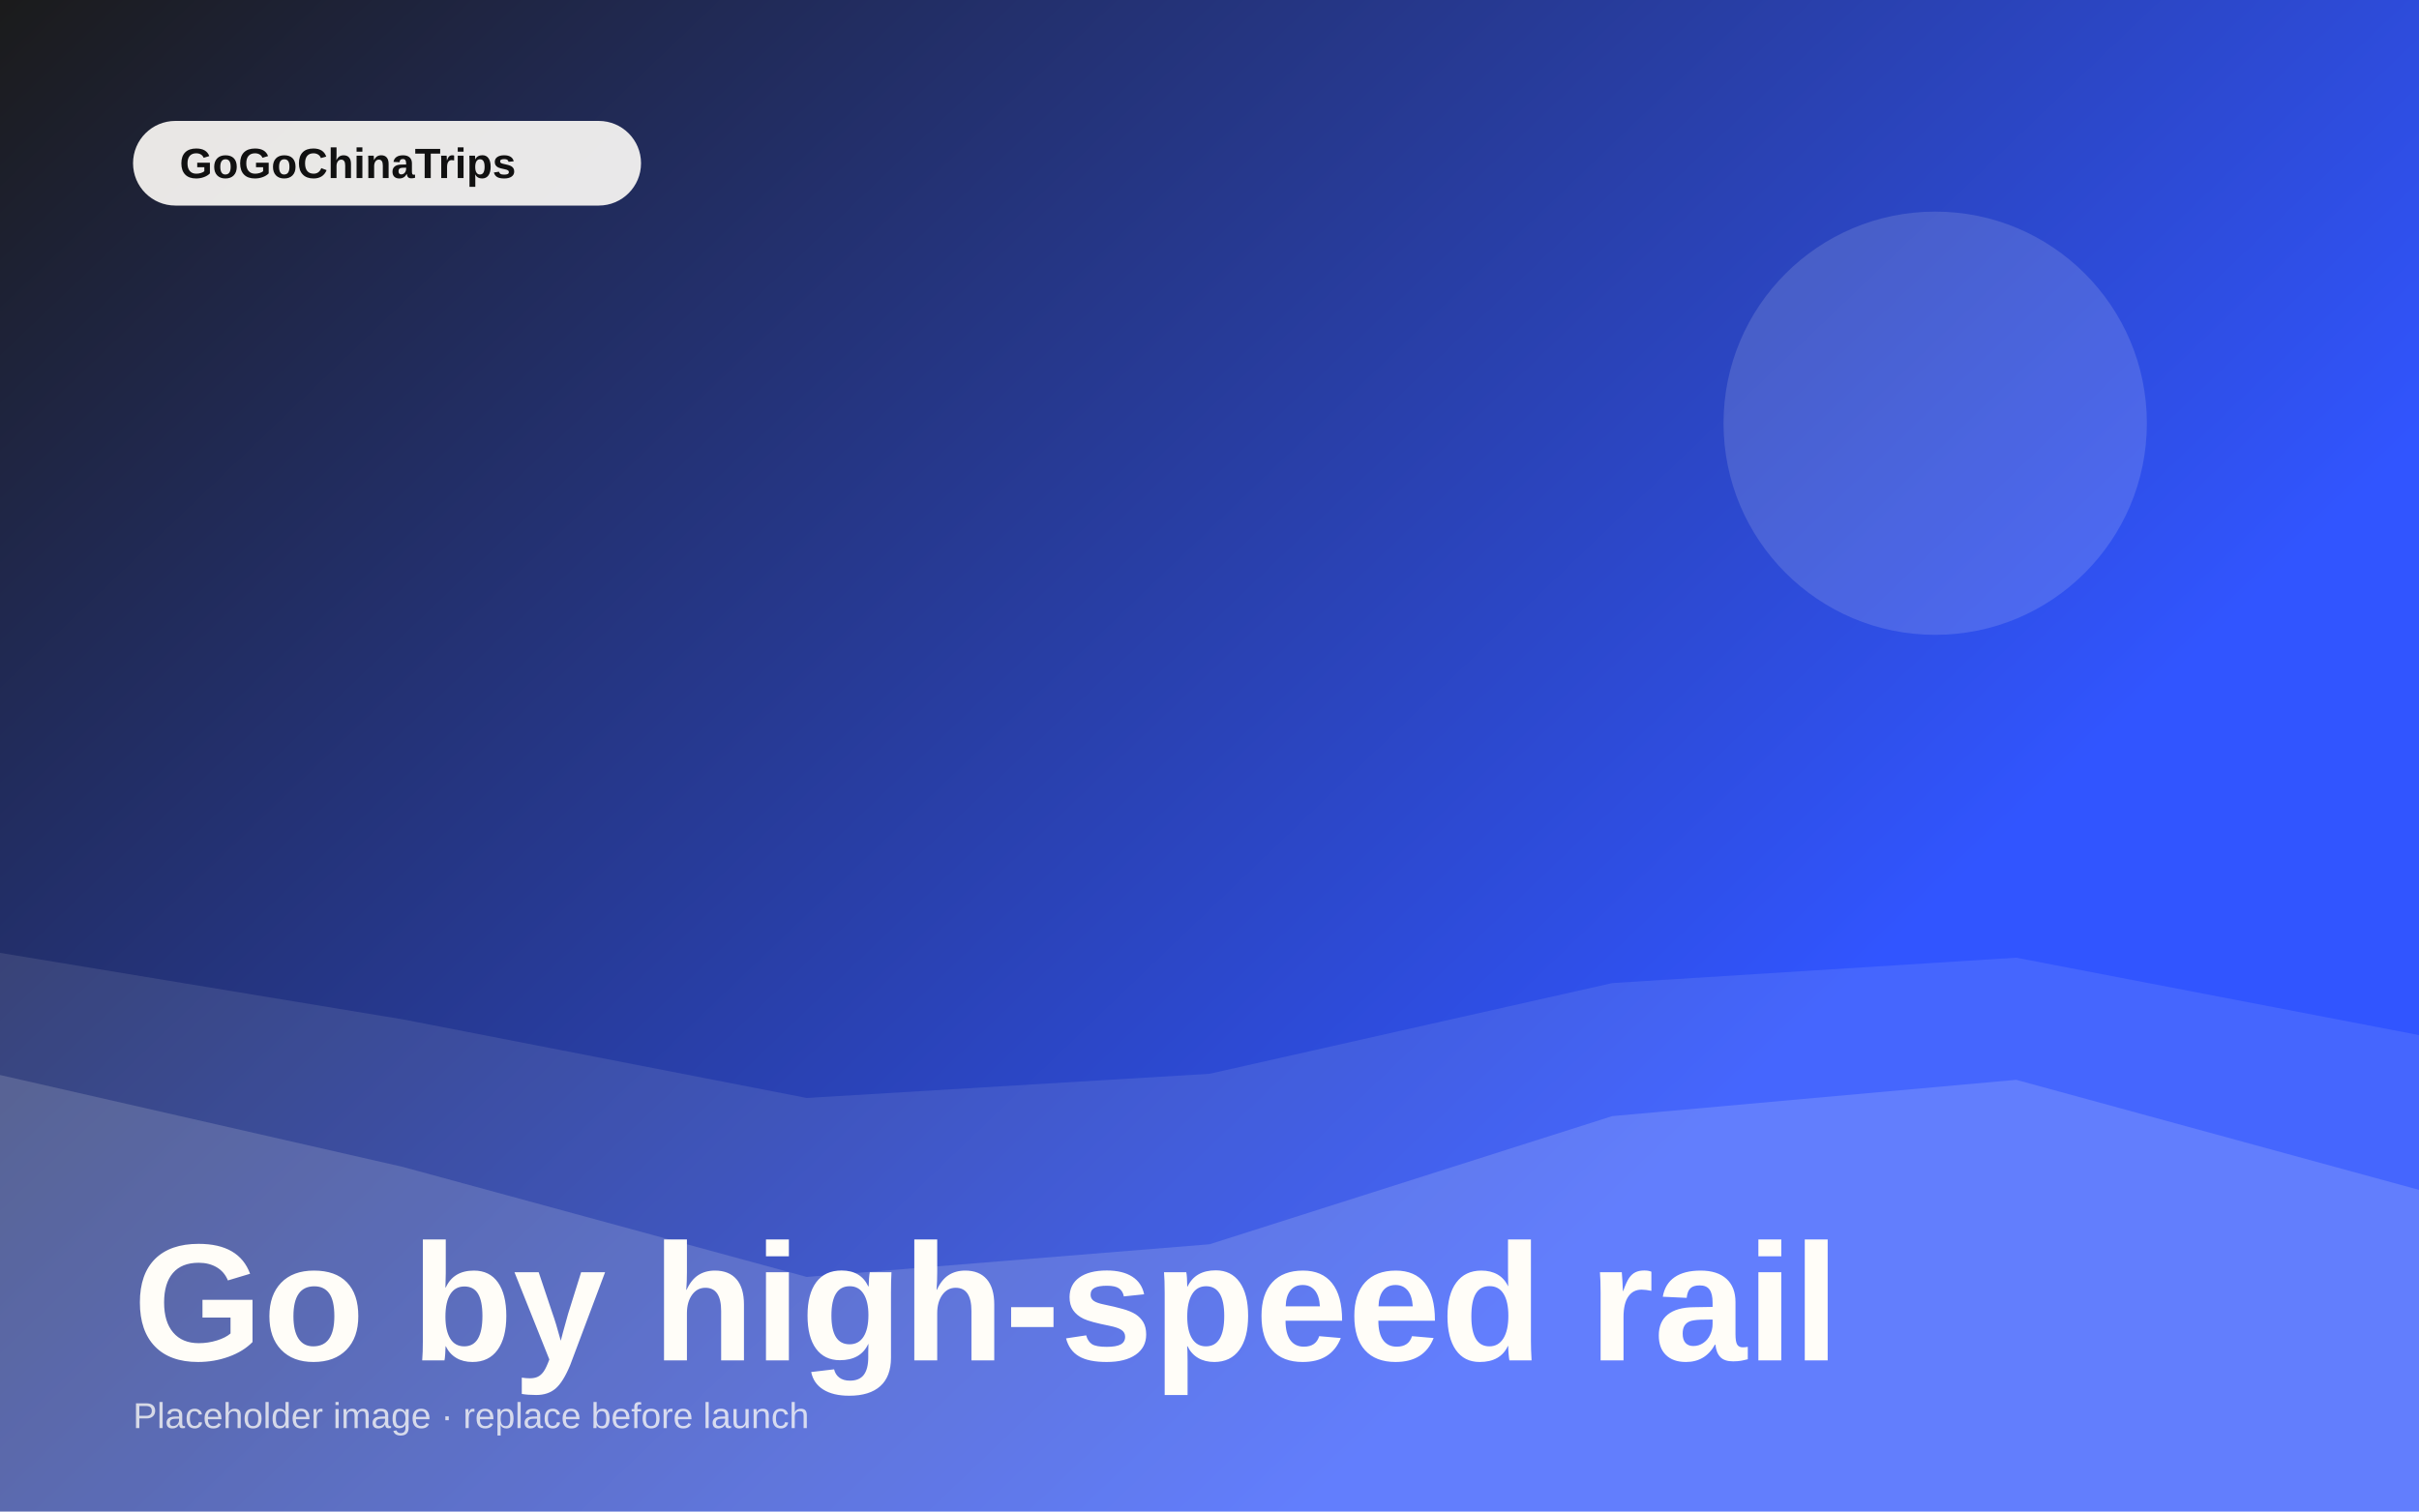
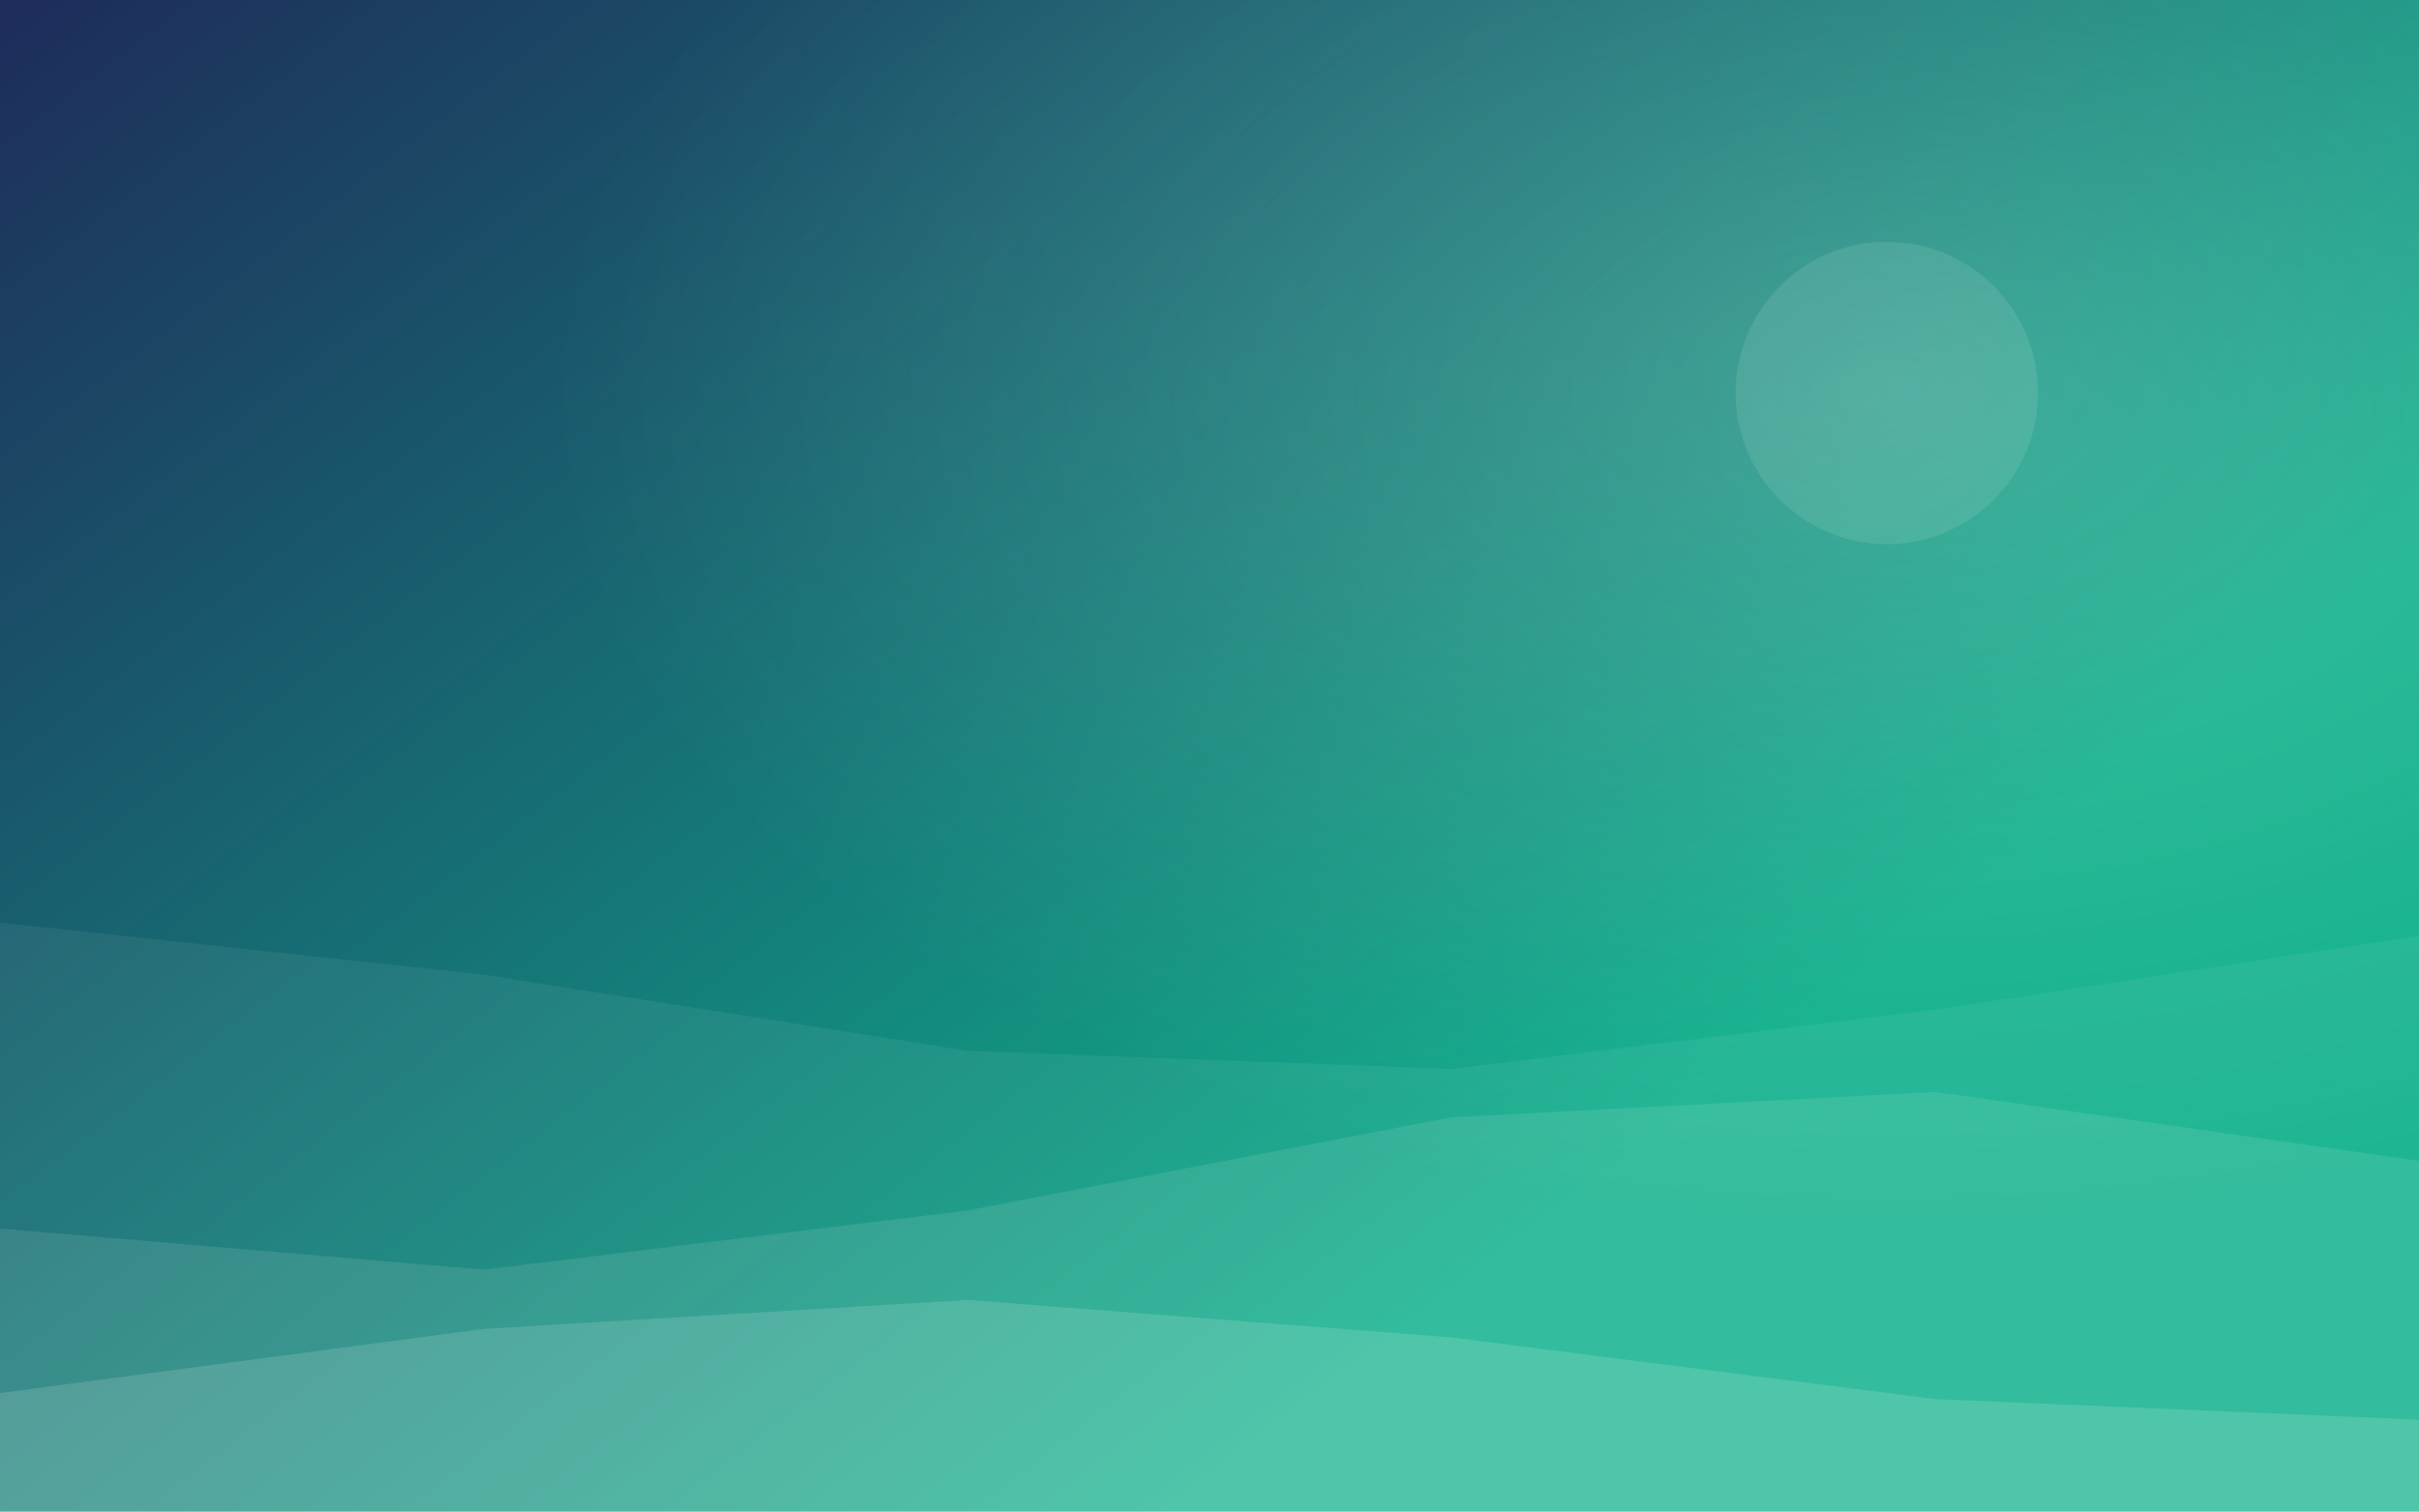
- <svg xmlns="http://www.w3.org/2000/svg" width="2000" height="1250" viewBox="0 0 2000 1250" role="img">
+ <svg xmlns="http://www.w3.org/2000/svg" width="2000" height="1250" viewBox="0 0 2000 1250" role="img" preserveAspectRatio="xMidYMid slice">
  <defs>
-     <linearGradient id="g" gradientTransform="rotate(34)">
-       <stop offset="0" stop-color="#1B1B1B" />
-       <stop offset="1" stop-color="#3155FF" />
+     <linearGradient id="g" gradientTransform="rotate(39)">
+       <stop offset="0" stop-color="#1E2A5A" />
+       <stop offset="1" stop-color="#0FB08C" />
    </linearGradient>
+     <radialGradient id="glow" cx="78%" cy="26%" r="55%">
+       <stop offset="0" stop-color="#FFFDF8" stop-opacity="0.20" />
+       <stop offset="1" stop-color="#FFFDF8" stop-opacity="0" />
+     </radialGradient>
  </defs>
  <rect width="2000" height="1250" fill="url(#g)" />
-   <circle cx="1600" cy="350" r="175" fill="#FFFDF8" opacity="0.14" />
-   <polygon points="0,1250 0,788 333,843 667,908 1000,888 1333,813 1667,792 2000,856 2000,1250" fill="#FFFDF8" opacity="0.1" />
-   <polygon points="0,1250 0,889 333,965 667,1056 1000,1029 1333,923 1667,893 2000,984 2000,1250" fill="#FFFDF8" opacity="0.16" />
-   <rect x="110" y="100" width="420" height="70" rx="35" fill="#FFFDF8" opacity="0.9" />
-   <text x="148.5" y="147.25" font-family="Space Grotesk, Arial, sans-serif" font-size="35" font-weight="700" fill="#111111">GoGoChinaTrips</text>
-   <text x="110" y="1125" font-family="Space Grotesk, Arial, sans-serif" font-size="138" font-weight="700" fill="#FFFDF8">Go by high-speed rail</text>
-   <text x="110" y="1181" font-family="Arial, sans-serif" font-size="29.75" fill="#FFFDF8" opacity="0.75">Placeholder image · replace before launch</text>
+   <rect width="2000" height="1250" fill="url(#glow)" />
+   <circle cx="1560" cy="325" r="125" fill="#FFFDF8" opacity="0.10" />
+   <polygon points="0,1250 0,763 400,806 800,869 1200,884 1600,835 2000,774 2000,1250" fill="#FFFDF8" opacity="0.06" />
+   <polygon points="0,1250 0,1016 400,1050 800,1001 1200,924 1600,903 2000,960 2000,1250" fill="#FFFDF8" opacity="0.1" />
+   <polygon points="0,1250 0,1152 400,1099 800,1075 1200,1106 1600,1157 2000,1174 2000,1250" fill="#FFFDF8" opacity="0.14" />
</svg>
